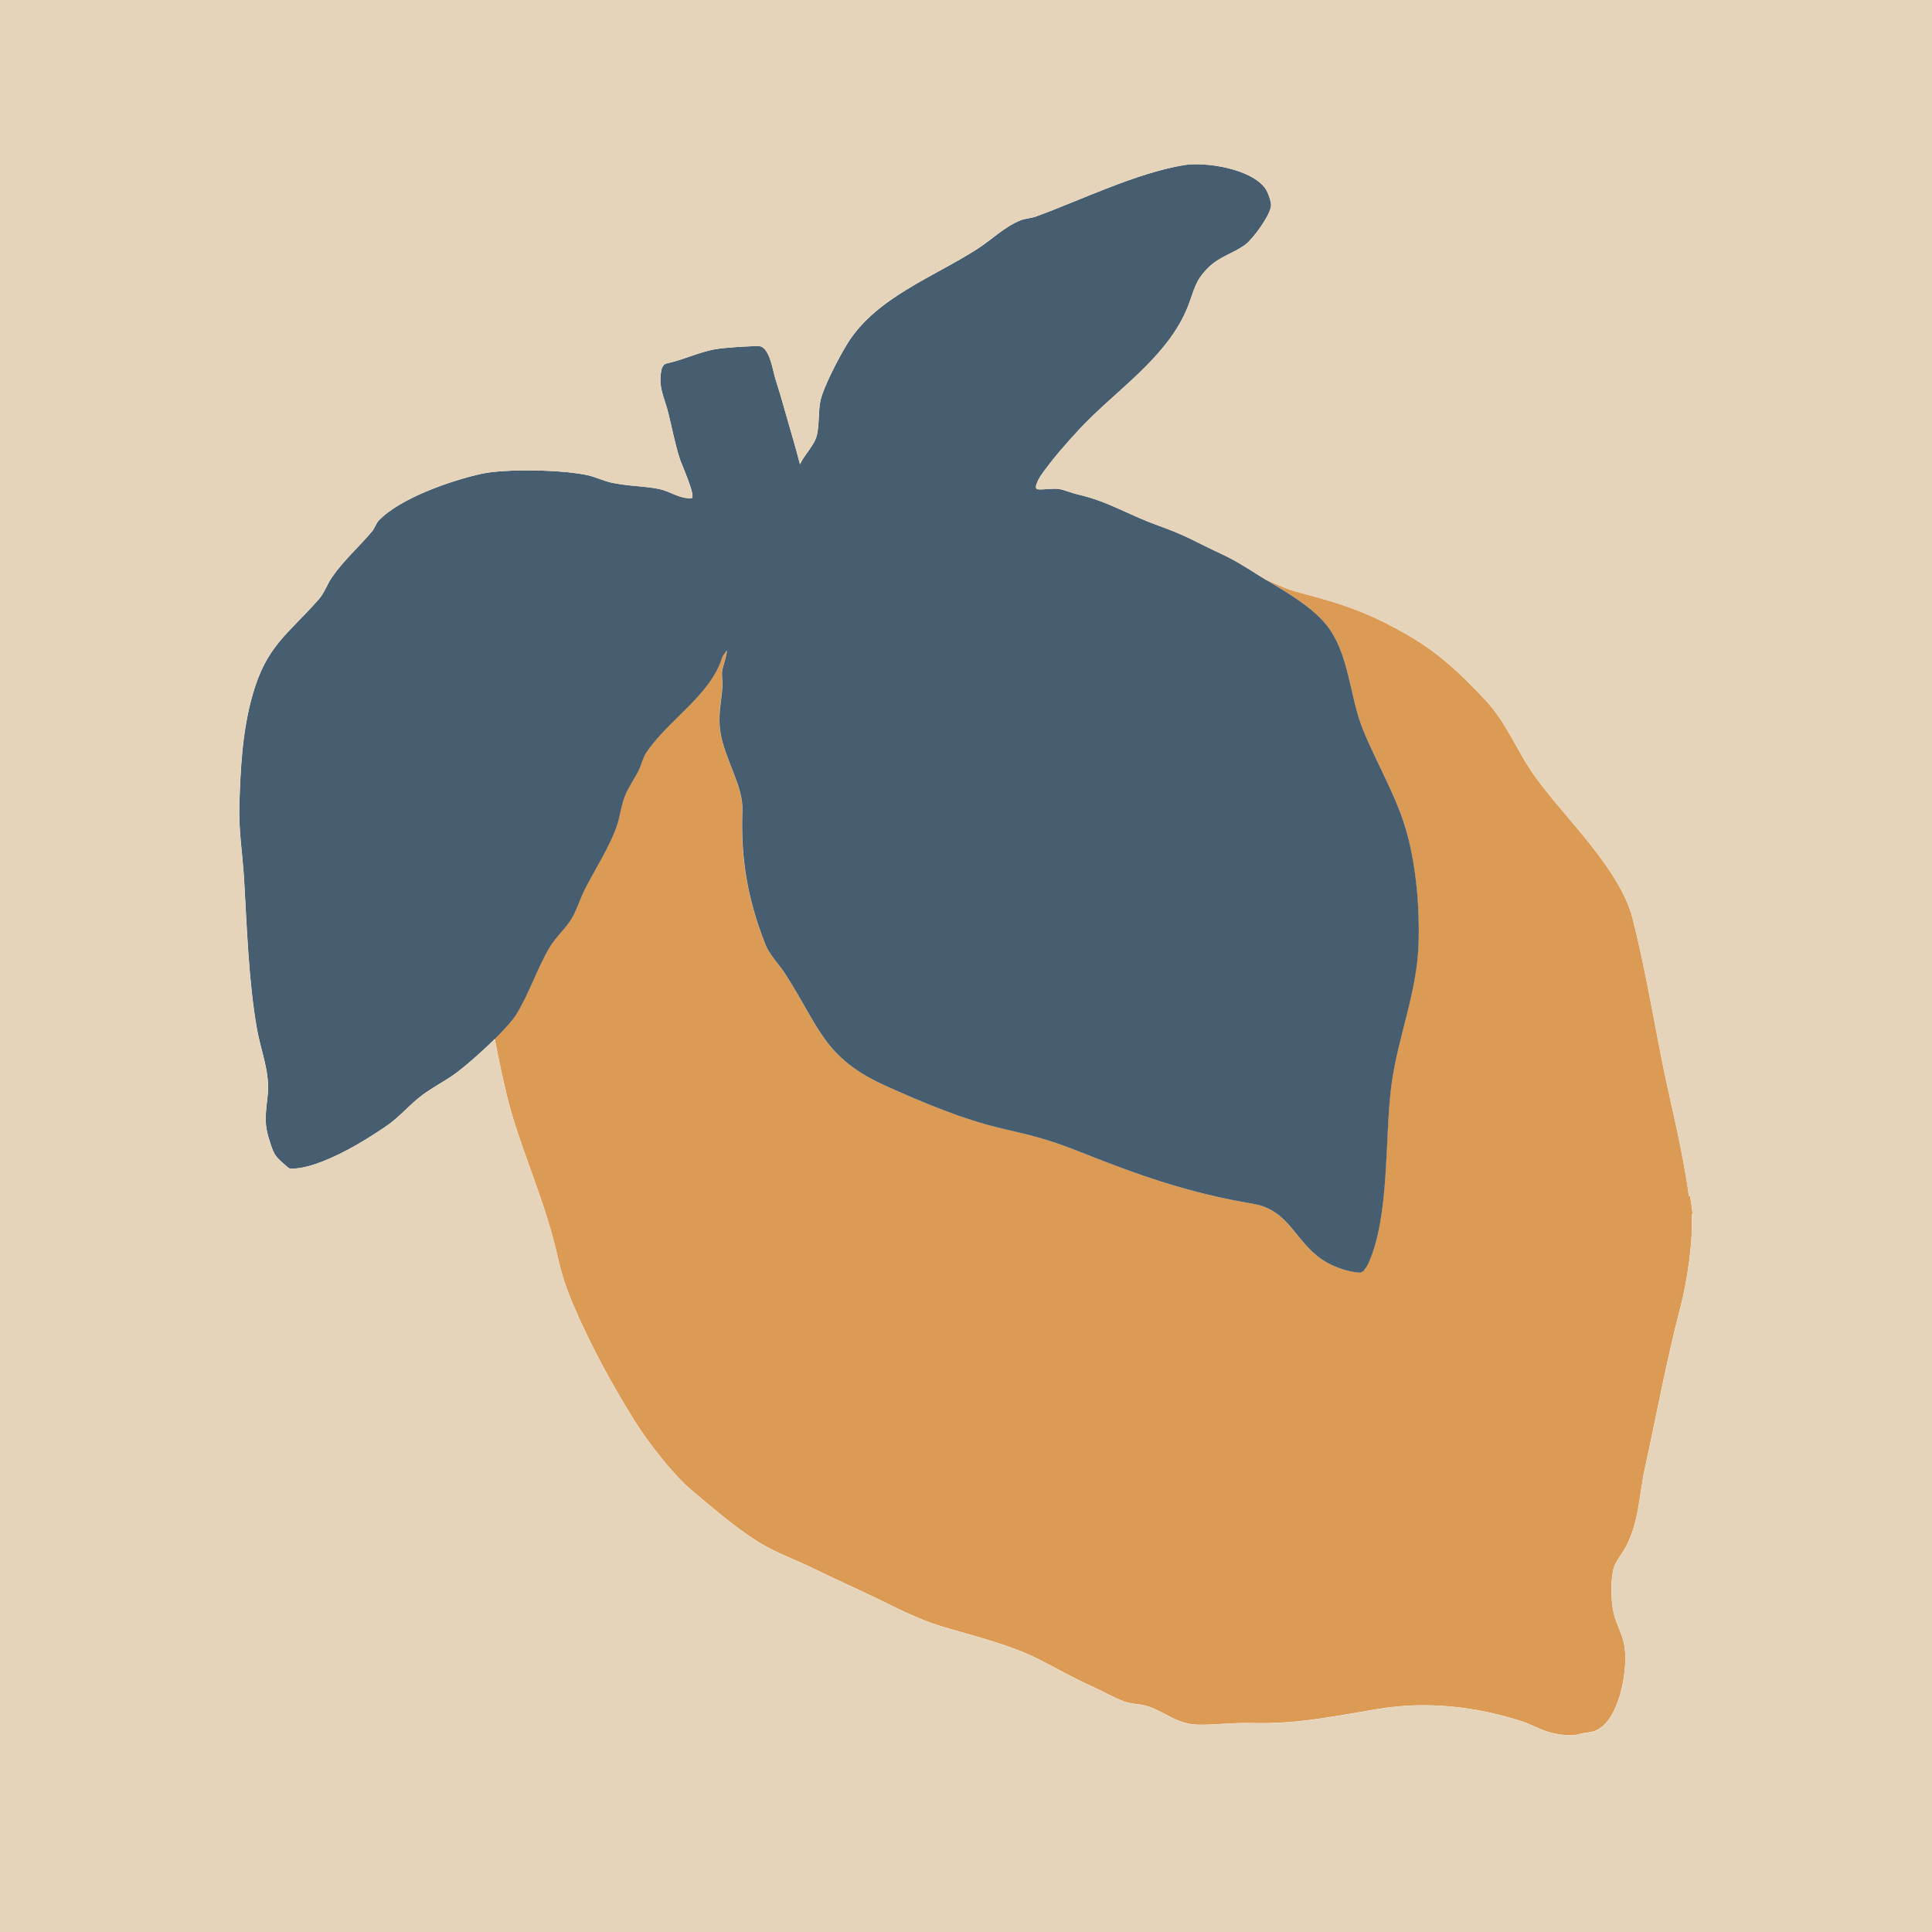
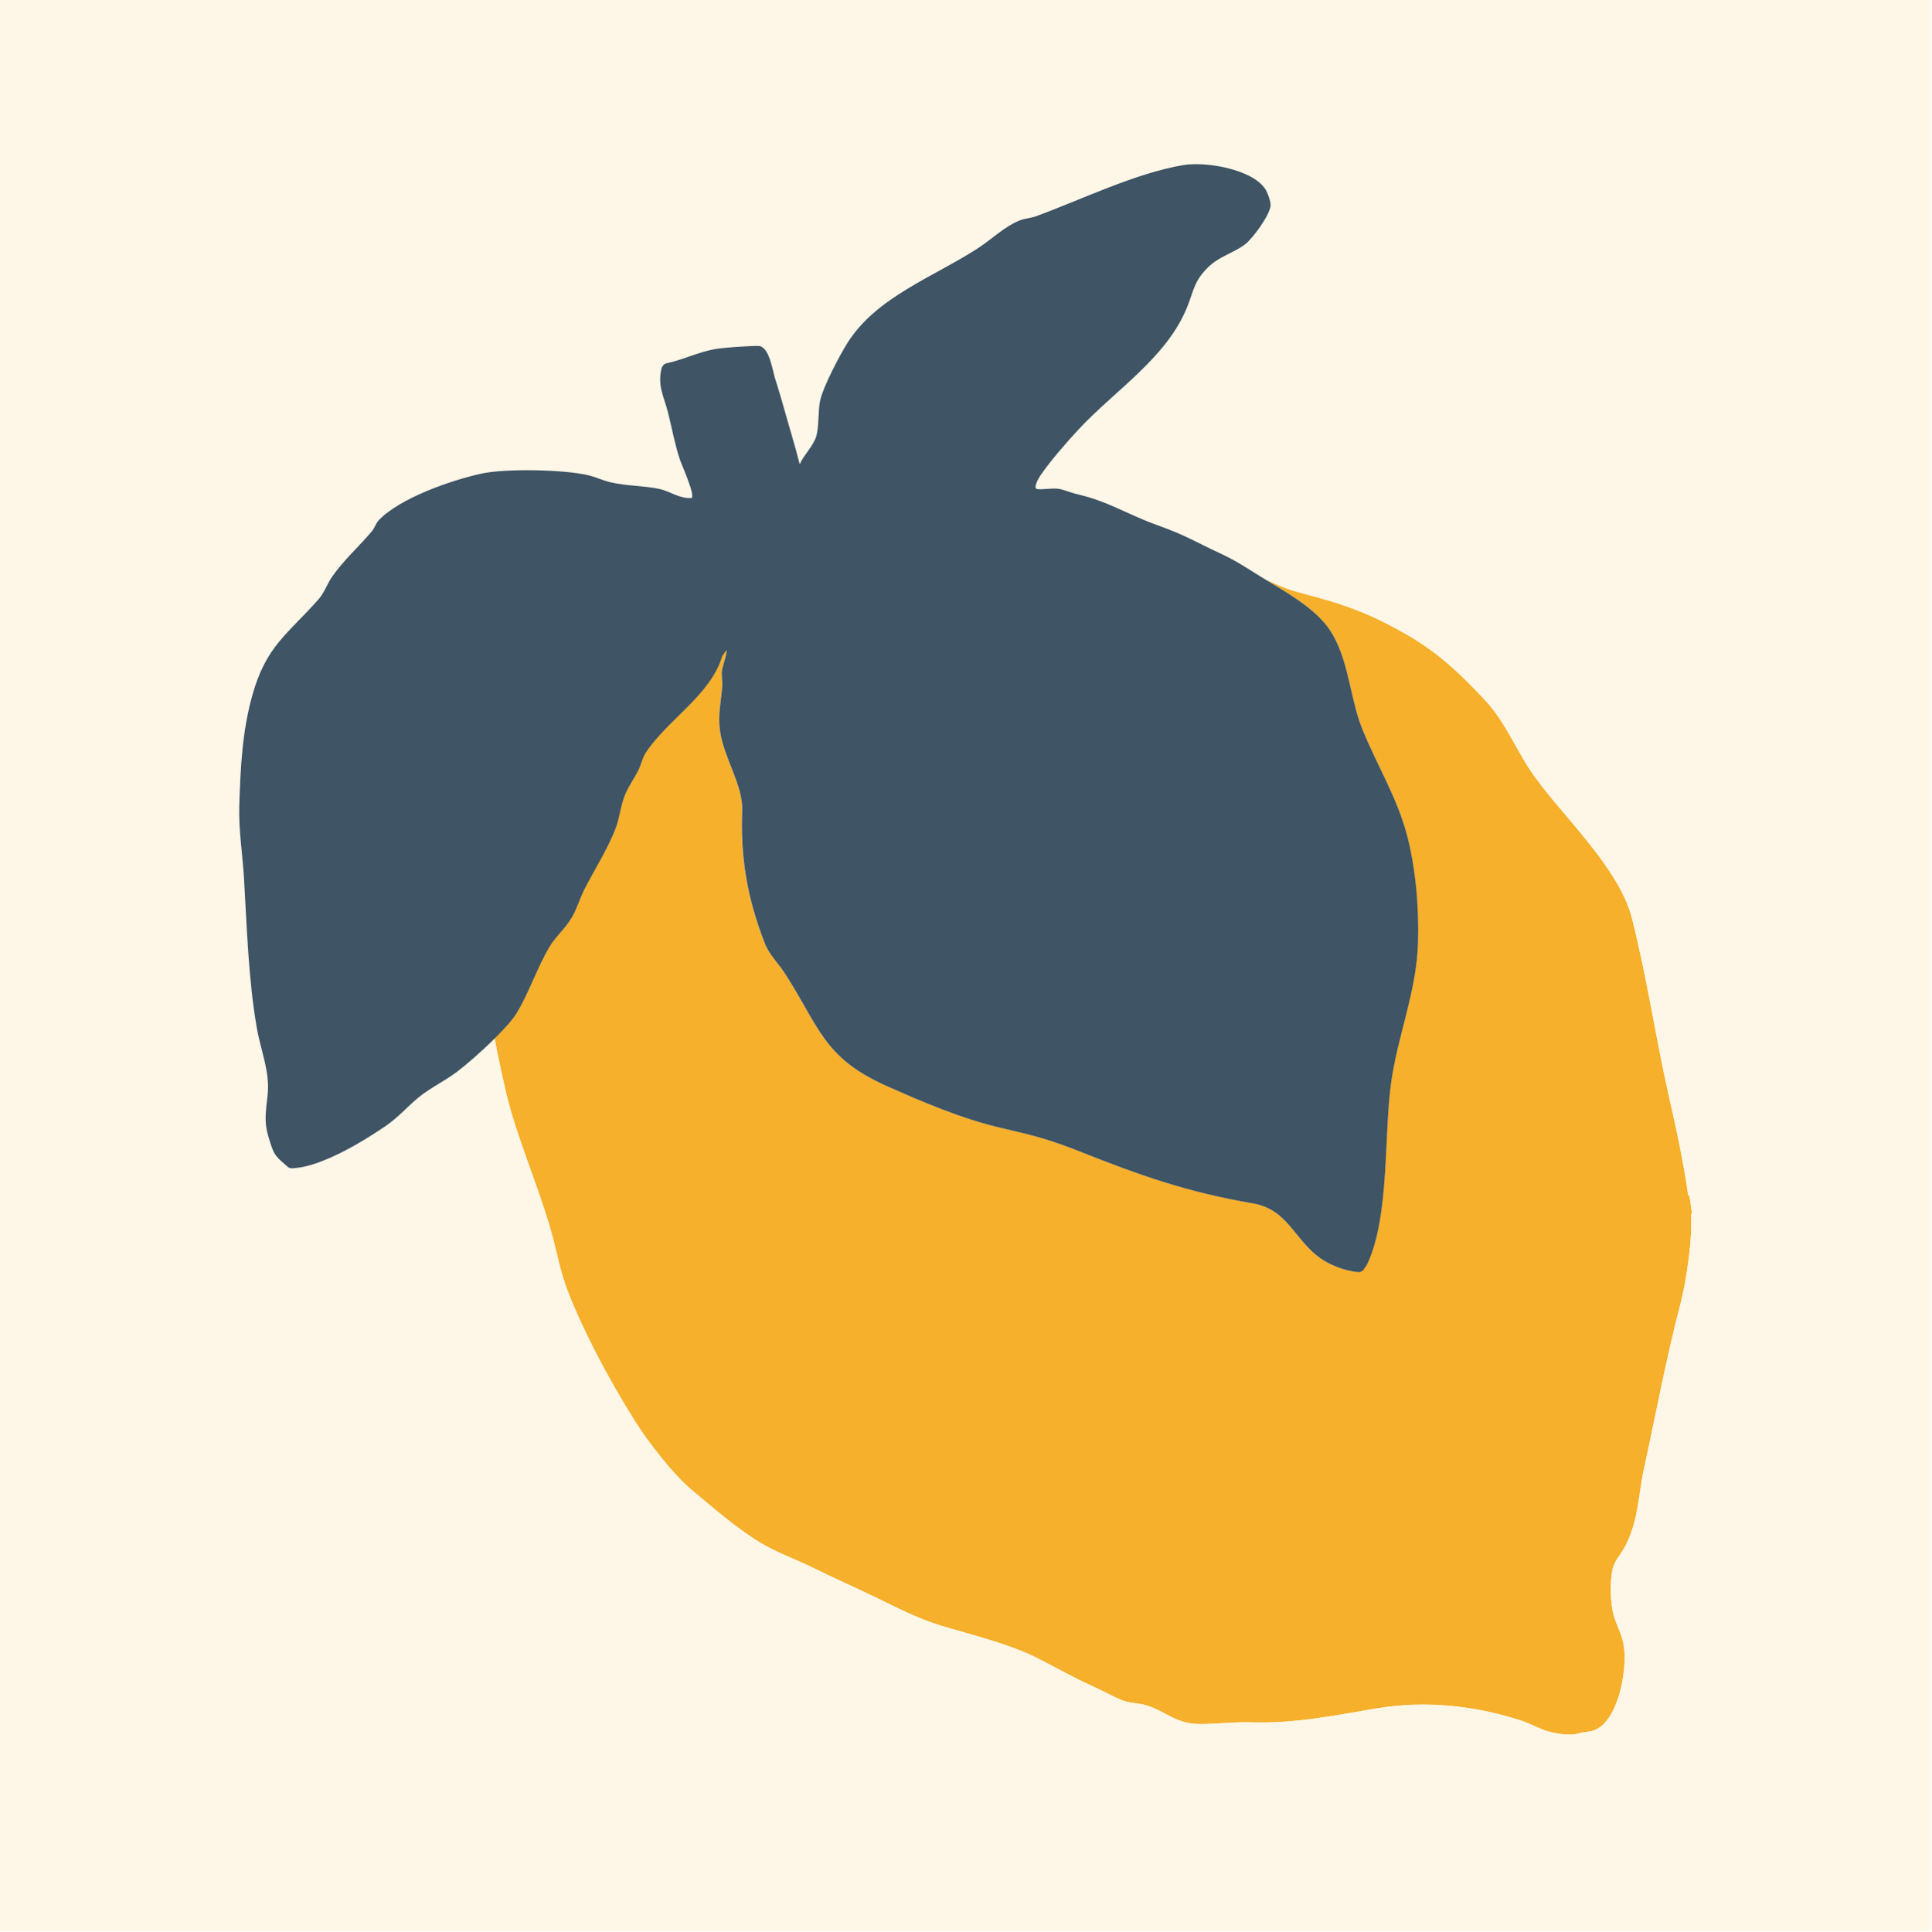
- <svg xmlns="http://www.w3.org/2000/svg" id="Capa_1" data-name="Capa 1" width="20cm" height="20cm" viewBox="0 0 566.93 566.93">
-   <path d="M496.35,353.64l-.4-2.71-.34.05c-1.37-9.88-3.49-19.5-5.68-29.17-3.9-17.25-6.46-35.04-10.82-52.16-3.76-14.76-19.73-29.37-28.62-41.71-5.37-7.46-8.22-15.66-14.6-22.48-7.23-7.74-13.67-13.86-22.95-19.2-9.23-5.31-16.18-8.14-26.44-10.97-8.6-2.37-7.04-1.69-15.1-5.21,6.05,3.68,13.12,7.7,17.49,12.9,7.01,8.34,7.03,21.02,10.93,30.81,4.11,10.3,10.27,20.26,13.11,31.03,2.66,10.08,3.61,21.39,3.31,31.79-.42,14.62-6.03,27.37-7.95,41.57-2.08,15.36-.4,38.84-6.92,52.8-.35.75-.92,1.27-1.28,1.99l-.93.45c-3.54-.08-8.31-1.85-11.26-3.85-7.98-5.41-9.69-14.55-20.19-16.34-19.08-3.26-32.91-8.12-50.81-15.24-8.85-3.52-13.71-4.75-22.94-6.87-11.44-2.63-23.53-7.75-34.21-12.57-18.25-8.22-19.39-17.43-29.5-33-1.9-2.93-4.44-5.25-5.78-8.66-5.2-13.27-7.18-25.1-6.65-39.06.27-7.32-5.32-15.23-6.48-23.16-.73-4.97.31-8.66.63-13.33.1-1.49-.32-3.17-.04-4.87.09-.51,1.68-5.46,1.24-5.58l-1.22,1.74c-3.27,11.29-16.13,18.69-22.45,28.36-.88,1.34-1.49,3.89-2.21,5.25-1.2,2.3-2.69,4.37-3.73,6.78-1.36,3.13-1.6,6.66-2.78,9.85-2.32,6.25-6.25,12.27-9.27,18.19-1.24,2.43-2.22,5.78-3.73,8.32-1.87,3.15-4.65,5.45-6.5,8.53-3.51,5.85-6.1,13.68-9.71,19.57-1.17,1.9-3.61,4.6-6.39,7.35h0c1,5.38,3.12,15.53,4.7,21,3.96,13.72,9.95,26.83,13.24,40.79,1.48,6.28,2.31,9.68,4.93,15.86,5.07,11.95,11.38,23.56,18.3,34.63,3.8,6.07,11.28,15.77,16.68,20.25,6.12,5.08,12.86,11.04,19.93,15.36,5.08,3.1,10.47,4.91,15.82,7.56,5.8,2.87,11.96,5.58,17.88,8.44,6.36,3.07,12.64,6.38,19.43,8.45,9.03,2.75,19.87,5.29,28.19,9.46,5.69,2.85,10.54,5.72,16.69,8.46,2.76,1.23,5.93,3.09,8.81,4.16,2.2.82,4.8.72,6.91,1.4,5.61,1.82,8.64,5.4,15.27,5.45,5.02.04,9.86-.65,15.21-.5,13.47.38,24.26-1.99,37.27-4.14,14.15-2.33,28.7-.76,42.38,3.72,2.53.83,4.78,2.21,7.34,2.98,2.34.71,4.82,1.08,7.28,1.04,1.01-.02,1.71-.32,2.65-.53,1.3-.29,2.6-.26,3.88-.74,7.17-2.69,9.69-17.64,8.79-24.29-.49-3.67-1.68-5.4-2.76-8.55-1.32-3.84-1.48-10.59-.59-14.54.55-2.41,2.52-4.42,3.68-6.65,3.95-7.62,3.81-14.86,5.57-22.98,3.45-15.82,6.38-31.81,10.49-47.5,1.89-7.22,3.78-19.67,3.24-27.05l.34-.05-.4-2.71Z" fill="#dc9b54" />
-   <path d="M412.95,244.83c-2.84-10.77-9-20.73-13.11-31.03-3.91-9.79-3.92-22.47-10.93-30.81-4.37-5.2-11.44-9.22-17.49-12.9-.78-.48-1.55-.95-2.29-1.41-4.14-2.6-6.59-4.21-11.03-6.28-7.89-3.67-9.43-5.01-18.47-8.28-8.96-3.23-14.32-6.97-23.37-9.03-1.77-.4-3.78-1.31-5.42-1.58-1.95-.32-5.1.31-6.4.05-1.27-.26.55-3.36.99-4,3.11-4.5,7.55-9.56,11.26-13.56,10.71-11.52,26-21.06,31.94-36.17,1.86-4.73,1.95-7.34,5.93-11.28,3.4-3.37,7.34-4.14,10.89-6.78,2.28-1.7,7.26-8.53,7.54-11.36.12-1.2-.92-3.98-1.61-5-3.94-5.8-17.51-8.06-24.08-6.94-14.19,2.43-29.78,10.12-43.33,15.07-1.29.47-3.15.57-4.57,1.14-4.58,1.84-8.39,5.65-12.46,8.28-12.9,8.34-29.7,14.26-38.15,27.68-2.33,3.7-7.18,12.92-8.04,17-.65,3.09-.27,7.61-1.17,10.54-.84,2.74-3.64,5.4-4.82,8.07-1.3-5.11-2.86-10.17-4.29-15.26-.93-3.3-1.8-6.35-2.88-9.67-.79-2.45-1.62-8.97-4.51-9.7-.53-.13-1.71-.05-2.32-.03-2.84.11-7.99.42-10.68.86-4.93.82-9.68,3.21-14.57,4.23l-.62.3c-.26.44-.57.65-.7,1.19-1.24,5.25.76,8.29,1.97,13.17,1.12,4.55,1.89,8.84,3.37,13.41.52,1.61,4.59,10.56,3.51,11.42-3.39.35-6.4-1.99-9.5-2.65-4.53-.96-9.54-.83-14.34-1.95-2.09-.49-4.33-1.53-6.42-2.04-7.04-1.71-24.29-2.05-31.36-.52-8.9,1.93-24.07,7.19-30.29,13.76-.7.74-1.31,2.4-1.82,3.01-3.82,4.57-8.46,8.66-11.85,13.56-1.41,2.03-2.26,4.67-3.95,6.58-9.19,10.38-15.35,13.63-19.43,28.16-3,10.66-3.5,21.52-3.84,32.43-.22,7.06.97,14.29,1.39,21.43.84,14.21,1.3,29.91,3.78,43.96,1.21,6.85,3.93,12.79,3.12,19.77-.03.3-.07.6-.1.9-.33,2.9-.72,5.86-.2,8.76.26,1.45.69,2.87,1.15,4.27.42,1.28.84,2.58,1.66,3.67.89,1.17,2.14,2.11,3.22,3.09.2.18.4.35.64.46.68.3,1.66.06,2.38,0,.94-.09,1.87-.29,2.79-.51,1.75-.43,3.46-1.04,5.13-1.71,6.26-2.53,12.11-6.09,17.71-9.84,3.94-2.65,6.37-5.6,9.77-8.44,3.49-2.91,7.78-4.9,11.41-7.63,2.65-1.99,7.23-5.96,11.13-9.83,2.78-2.75,5.22-5.45,6.39-7.35,3.61-5.89,6.2-13.72,9.71-19.57,1.85-3.08,4.63-5.37,6.5-8.53,1.51-2.54,2.49-5.89,3.73-8.32,3.02-5.93,6.95-11.94,9.27-18.19,1.18-3.19,1.42-6.72,2.78-9.85,1.05-2.41,2.53-4.49,3.73-6.78.72-1.37,1.33-3.91,2.21-5.25,6.33-9.67,19.18-17.07,22.45-28.36l1.22-1.74c.44.12-1.16,5.07-1.24,5.58-.29,1.7.14,3.37.04,4.87-.32,4.67-1.36,8.36-.63,13.33,1.16,7.93,6.75,15.83,6.48,23.16-.52,13.96,1.46,25.79,6.65,39.06,1.33,3.41,3.88,5.73,5.78,8.66,10.11,15.57,11.25,24.78,29.5,33,10.69,4.81,22.77,9.94,34.21,12.57,9.23,2.12,14.08,3.35,22.94,6.87,17.91,7.12,31.73,11.98,50.81,15.24,10.5,1.79,12.21,10.94,20.19,16.34,2.95,2,7.72,3.77,11.26,3.85l.93-.45c.36-.72.93-1.24,1.28-1.99,6.52-13.96,4.84-37.44,6.92-52.8,1.92-14.21,7.53-26.95,7.95-41.57.3-10.4-.66-21.71-3.31-31.79Z" fill="#465e70" />
-   <path d="M-.01,566.93h566.96V0H-.01v566.93ZM70.21,236.51c.34-10.91.84-21.77,3.84-32.43,4.09-14.53,10.25-17.78,19.43-28.16,1.69-1.91,2.54-4.55,3.95-6.58,3.39-4.89,8.02-8.99,11.85-13.56.51-.61,1.12-2.27,1.82-3.01,6.22-6.57,21.39-11.83,30.29-13.76,7.06-1.53,24.32-1.19,31.36.52,2.09.51,4.33,1.55,6.42,2.04,4.8,1.12,9.8.99,14.34,1.95,3.1.66,6.12,3,9.5,2.65,1.08-.87-2.99-9.81-3.51-11.42-1.48-4.57-2.24-8.86-3.37-13.41-1.21-4.88-3.21-7.92-1.97-13.17.13-.54.44-.75.7-1.19l.62-.3c4.88-1.02,9.64-3.41,14.57-4.23,2.69-.45,7.84-.75,10.68-.86.62-.02,1.8-.1,2.32.03,2.88.73,3.71,7.25,4.51,9.7,1.07,3.32,1.95,6.37,2.88,9.67,1.44,5.08,2.99,10.15,4.29,15.26,1.18-2.67,3.98-5.33,4.82-8.07.9-2.92.52-7.45,1.17-10.54.86-4.08,5.71-13.3,8.04-17,8.46-13.42,25.25-19.34,38.15-27.68,4.07-2.63,7.88-6.44,12.46-8.28,1.41-.57,3.28-.67,4.57-1.14,13.54-4.94,29.13-12.64,43.33-15.07,6.57-1.12,20.14,1.14,24.08,6.94.69,1.02,1.73,3.8,1.61,5-.28,2.83-5.26,9.67-7.54,11.36-3.55,2.64-7.49,3.41-10.89,6.78-3.98,3.94-4.07,6.55-5.93,11.28-5.94,15.11-21.23,24.65-31.94,36.17-3.71,3.99-8.15,9.05-11.26,13.56-.44.64-2.26,3.75-.99,4,1.3.26,4.45-.36,6.4-.05,1.64.27,3.64,1.17,5.42,1.58,9.05,2.06,14.41,5.8,23.37,9.03,9.04,3.26,10.58,4.61,18.47,8.28,4.45,2.07,6.89,3.67,11.03,6.28.74.47,1.51.94,2.29,1.41,8.06,3.52,6.5,2.84,15.1,5.21,10.25,2.83,17.21,5.66,26.44,10.97,9.28,5.34,15.72,11.46,22.95,19.2,6.38,6.82,9.23,15.02,14.6,22.48,8.89,12.34,24.86,26.95,28.62,41.71,4.36,17.11,6.92,34.91,10.82,52.16,2.19,9.67,4.3,19.29,5.68,29.17l.34-.05.4,2.71.4,2.71-.34.05c.54,7.38-1.35,19.84-3.24,27.05-4.1,15.69-7.04,31.68-10.49,47.5-1.77,8.12-1.62,15.36-5.57,22.98-1.16,2.23-3.13,4.23-3.68,6.65-.89,3.95-.73,10.69.59,14.54,1.09,3.16,2.27,4.89,2.76,8.55.9,6.64-1.62,21.6-8.79,24.29-1.28.48-2.57.45-3.88.74-.94.21-1.65.51-2.65.53-2.46.04-4.94-.33-7.28-1.04-2.56-.77-4.81-2.15-7.34-2.98-13.68-4.48-28.23-6.05-42.38-3.72-13.02,2.15-23.8,4.52-37.27,4.14-5.35-.15-10.19.54-15.21.5-6.63-.05-9.65-3.63-15.27-5.45-2.1-.68-4.7-.59-6.91-1.4-2.89-1.07-6.05-2.93-8.81-4.16-6.14-2.73-11-5.61-16.69-8.46-8.32-4.17-19.16-6.7-28.19-9.46-6.79-2.07-13.07-5.37-19.43-8.45-5.92-2.86-12.08-5.57-17.88-8.44-5.35-2.65-10.74-4.45-15.82-7.56-7.07-4.32-13.81-10.28-19.93-15.36-5.4-4.48-12.89-14.18-16.68-20.25-6.92-11.07-13.23-22.68-18.3-34.63-2.62-6.18-3.45-9.58-4.93-15.86-3.29-13.97-9.28-27.07-13.24-40.79-1.58-5.48-3.7-15.63-4.7-21h0c-3.91,3.87-8.48,7.84-11.13,9.83-3.62,2.72-7.92,4.72-11.41,7.63-3.4,2.83-5.83,5.79-9.77,8.44-5.59,3.75-11.45,7.31-17.71,9.84-1.67.68-3.38,1.28-5.13,1.71-.91.22-1.85.42-2.79.51-.72.07-1.7.31-2.38,0-.24-.11-.44-.28-.64-.46-1.09-.98-2.34-1.92-3.22-3.09-.82-1.09-1.24-2.39-1.66-3.67-.46-1.4-.9-2.82-1.15-4.27-.51-2.9-.13-5.86.2-8.76.03-.3.07-.6.1-.9.81-6.98-1.91-12.93-3.12-19.77-2.47-14.06-2.94-29.75-3.78-43.96-.42-7.14-1.61-14.37-1.39-21.43Z" fill="#e6d4ba" />
+ <svg xmlns="http://www.w3.org/2000/svg" viewBox="0 0 566.93 566.93">
+   <g id="zone-1" data-color-id="YL001">
+     <path d="M496.35,353.64l-.4-2.71-.34.05c-1.37-9.88-3.49-19.5-5.68-29.17-3.9-17.25-6.46-35.04-10.82-52.16-3.76-14.76-19.73-29.37-28.62-41.71-5.37-7.46-8.22-15.66-14.6-22.48-7.23-7.74-13.67-13.86-22.95-19.2-9.23-5.31-16.18-8.14-26.44-10.97-8.6-2.37-7.04-1.69-15.1-5.21,6.05,3.68,13.12,7.7,17.49,12.9,7.01,8.34,7.03,21.02,10.93,30.81,4.11,10.3,10.27,20.26,13.11,31.03,2.66,10.08,3.61,21.39,3.31,31.79-.42,14.62-6.03,27.37-7.95,41.57-2.08,15.36-.4,38.84-6.92,52.8-.35.75-.92,1.27-1.28,1.99l-.93.45c-3.54-.08-8.31-1.85-11.26-3.85-7.98-5.41-9.69-14.55-20.19-16.34-19.08-3.26-32.91-8.12-50.81-15.24-8.85-3.52-13.71-4.75-22.94-6.87-11.44-2.63-23.53-7.75-34.21-12.57-18.25-8.22-19.39-17.43-29.5-33-1.9-2.93-4.44-5.25-5.78-8.66-5.2-13.27-7.18-25.1-6.65-39.06.27-7.32-5.32-15.23-6.48-23.16-.73-4.97.31-8.66.63-13.33.1-1.49-.32-3.17-.04-4.87.09-.51,1.68-5.46,1.24-5.58l-1.22,1.74c-3.27,11.29-16.13,18.69-22.45,28.36-.88,1.34-1.49,3.89-2.21,5.25-1.2,2.3-2.69,4.37-3.73,6.78-1.36,3.13-1.6,6.66-2.78,9.85-2.32,6.25-6.25,12.27-9.27,18.19-1.24,2.43-2.22,5.78-3.73,8.32-1.87,3.15-4.65,5.45-6.5,8.53-3.51,5.85-6.1,13.68-9.71,19.57-1.17,1.9-3.61,4.6-6.39,7.35h0c1,5.38,3.12,15.53,4.7,21,3.96,13.72,9.95,26.83,13.24,40.79,1.48,6.28,2.31,9.68,4.93,15.86,5.07,11.95,11.38,23.56,18.3,34.63,3.8,6.07,11.28,15.77,16.68,20.25,6.12,5.08,12.86,11.04,19.93,15.36,5.08,3.1,10.47,4.91,15.82,7.56,5.8,2.87,11.96,5.58,17.88,8.44,6.36,3.07,12.64,6.38,19.43,8.45,9.03,2.75,19.87,5.29,28.19,9.46,5.69,2.85,10.54,5.72,16.69,8.46,2.76,1.23,5.93,3.09,8.81,4.16,2.2.82,4.8.72,6.91,1.4,5.61,1.82,8.64,5.4,15.27,5.45,5.02.04,9.86-.65,15.21-.5,13.47.38,24.26-1.99,37.27-4.14,14.15-2.33,28.7-.76,42.38,3.72,2.53.83,4.78,2.21,7.34,2.98,2.34.71,4.82,1.08,7.28,1.04,1.01-.02,1.71-.32,2.65-.53,1.3-.29,2.6-.26,3.88-.74,7.17-2.69,9.69-17.64,8.79-24.29-.49-3.67-1.68-5.4-2.76-8.55-1.32-3.84-1.48-10.59-.59-14.54.55-2.41,2.52-4.42,3.68-6.65,3.95-7.62,3.81-14.86,5.57-22.98,3.45-15.82,6.38-31.81,10.49-47.5,1.89-7.22,3.78-19.67,3.24-27.05l.34-.05-.4-2.71Z" fill="#f6b02c" />
+   </g>
+   <g id="zone-2" data-color-id="YL008">
+     <path d="M-.01,566.93h566.96V0H-.01v566.93ZM70.21,236.51c.34-10.91.84-21.77,3.84-32.43,4.09-14.53,10.25-17.78,19.43-28.16,1.69-1.91,2.54-4.55,3.95-6.58,3.39-4.89,8.02-8.99,11.85-13.56.51-.61,1.12-2.27,1.82-3.01,6.22-6.57,21.39-11.83,30.29-13.76,7.06-1.53,24.32-1.19,31.36.52,2.09.51,4.33,1.55,6.42,2.04,4.8,1.12,9.8.99,14.34,1.95,3.1.66,6.12,3,9.5,2.65,1.08-.87-2.99-9.81-3.51-11.42-1.48-4.57-2.24-8.86-3.37-13.41-1.21-4.88-3.21-7.92-1.97-13.17.13-.54.44-.75.7-1.19l.62-.3c4.88-1.02,9.64-3.41,14.57-4.23,2.69-.45,7.84-.75,10.68-.86.62-.02,1.8-.1,2.32.03,2.88.73,3.71,7.25,4.51,9.7,1.07,3.32,1.95,6.37,2.88,9.67,1.44,5.08,2.99,10.15,4.29,15.26,1.18-2.67,3.98-5.33,4.82-8.07.9-2.92.52-7.45,1.17-10.54.86-4.08,5.71-13.3,8.04-17,8.46-13.42,25.25-19.34,38.15-27.68,4.07-2.63,7.88-6.44,12.46-8.28,1.41-.57,3.28-.67,4.57-1.14,13.54-4.94,29.13-12.64,43.33-15.07,6.57-1.12,20.14,1.14,24.08,6.94.69,1.02,1.73,3.8,1.61,5-.28,2.83-5.26,9.67-7.54,11.36-3.55,2.64-7.49,3.41-10.89,6.78-3.98,3.94-4.07,6.55-5.93,11.28-5.94,15.11-21.23,24.65-31.94,36.17-3.71,3.99-8.15,9.05-11.26,13.56-.44.64-2.26,3.75-.99,4,1.3.26,4.45-.36,6.4-.05,1.64.27,3.64,1.17,5.42,1.58,9.05,2.06,14.41,5.8,23.37,9.03,9.04,3.26,10.58,4.61,18.47,8.28,4.45,2.07,6.89,3.67,11.03,6.28.74.47,1.51.94,2.29,1.41,8.06,3.52,6.5,2.84,15.1,5.21,10.25,2.83,17.21,5.66,26.44,10.97,9.28,5.34,15.72,11.46,22.95,19.2,6.38,6.82,9.23,15.02,14.6,22.48,8.89,12.34,24.86,26.95,28.62,41.71,4.36,17.11,6.92,34.91,10.82,52.16,2.19,9.67,4.3,19.29,5.68,29.17l.34-.05.4,2.71.4,2.71-.34.05c.54,7.38-1.35,19.84-3.24,27.05-4.1,15.69-7.04,31.68-10.49,47.5-1.77,8.12-1.62,15.36-5.57,22.98-1.16,2.23-3.13,4.23-3.68,6.65-.89,3.95-.73,10.69.59,14.54,1.09,3.16,2.27,4.89,2.76,8.55.9,6.64-1.62,21.6-8.79,24.29-1.28.48-2.57.45-3.88.74-.94.21-1.65.51-2.65.53-2.46.04-4.94-.33-7.28-1.04-2.56-.77-4.81-2.15-7.34-2.98-13.68-4.48-28.23-6.05-42.38-3.72-13.02,2.15-23.8,4.52-37.27,4.14-5.35-.15-10.19.54-15.21.5-6.63-.05-9.65-3.63-15.27-5.45-2.1-.68-4.7-.59-6.91-1.4-2.89-1.07-6.05-2.93-8.81-4.16-6.14-2.73-11-5.61-16.69-8.46-8.32-4.17-19.16-6.7-28.19-9.46-6.79-2.07-13.07-5.37-19.43-8.45-5.92-2.86-12.08-5.57-17.88-8.44-5.35-2.65-10.74-4.45-15.82-7.56-7.07-4.32-13.81-10.28-19.93-15.36-5.4-4.48-12.89-14.18-16.68-20.25-6.92-11.07-13.23-22.68-18.3-34.63-2.62-6.18-3.45-9.58-4.93-15.86-3.29-13.97-9.28-27.07-13.24-40.79-1.58-5.48-3.7-15.63-4.7-21h0c-3.91,3.87-8.48,7.84-11.13,9.83-3.62,2.72-7.92,4.72-11.41,7.63-3.4,2.83-5.83,5.79-9.77,8.44-5.59,3.75-11.45,7.31-17.71,9.84-1.67.68-3.38,1.28-5.13,1.71-.91.22-1.85.42-2.79.51-.72.07-1.7.31-2.38,0-.24-.11-.44-.28-.64-.46-1.09-.98-2.34-1.92-3.22-3.09-.82-1.09-1.24-2.39-1.66-3.67-.46-1.4-.9-2.82-1.15-4.27-.51-2.9-.13-5.86.2-8.76.03-.3.07-.6.1-.9.81-6.98-1.91-12.93-3.12-19.77-2.47-14.06-2.94-29.75-3.78-43.96-.42-7.14-1.61-14.37-1.39-21.43Z" fill="#fef6e7" />
+   </g>
+   <g id="zone-3" data-color-id="GN026">
+   </g>
+   <g id="zone-4" data-color-id="RD001">
+   </g>
+   <g id="zone-5" data-color-id="RD005">
+   </g>
+   <g id="zone-6" data-color-id="GN008">
+   </g>
+   <g id="zone-7" data-color-id="BL027">
+     <path d="M412.95,244.83c-2.84-10.77-9-20.73-13.11-31.03-3.91-9.79-3.92-22.47-10.93-30.81-4.37-5.2-11.44-9.22-17.49-12.9-.78-.48-1.55-.95-2.29-1.41-4.14-2.6-6.59-4.21-11.03-6.28-7.89-3.67-9.43-5.01-18.47-8.28-8.96-3.23-14.32-6.97-23.37-9.03-1.77-.4-3.78-1.31-5.42-1.58-1.95-.32-5.1.31-6.4.05-1.27-.26.55-3.36.99-4,3.11-4.5,7.55-9.56,11.26-13.56,10.71-11.52,26-21.06,31.94-36.17,1.86-4.73,1.95-7.34,5.93-11.28,3.4-3.37,7.34-4.14,10.89-6.78,2.28-1.7,7.26-8.53,7.54-11.36.12-1.2-.92-3.98-1.61-5-3.94-5.8-17.51-8.06-24.08-6.94-14.19,2.43-29.78,10.12-43.33,15.07-1.29.47-3.15.57-4.57,1.14-4.58,1.84-8.39,5.65-12.46,8.28-12.9,8.34-29.7,14.26-38.15,27.68-2.33,3.7-7.18,12.92-8.04,17-.65,3.09-.27,7.61-1.17,10.54-.84,2.74-3.64,5.4-4.82,8.07-1.3-5.11-2.86-10.17-4.29-15.26-.93-3.3-1.8-6.35-2.88-9.67-.79-2.45-1.62-8.97-4.51-9.7-.53-.13-1.71-.05-2.32-.03-2.84.11-7.99.42-10.68.86-4.93.82-9.68,3.21-14.57,4.23l-.62.3c-.26.44-.57.65-.7,1.19-1.24,5.25.76,8.29,1.97,13.17,1.12,4.55,1.89,8.84,3.37,13.41.52,1.61,4.59,10.56,3.51,11.42-3.39.35-6.4-1.99-9.5-2.65-4.53-.96-9.54-.83-14.34-1.95-2.09-.49-4.33-1.53-6.42-2.04-7.04-1.71-24.29-2.05-31.36-.52-8.9,1.93-24.07,7.19-30.29,13.76-.7.74-1.31,2.4-1.82,3.01-3.82,4.57-8.46,8.66-11.85,13.56-1.41,2.03-2.26,4.67-3.95,6.58-9.19,10.38-15.35,13.63-19.43,28.16-3,10.66-3.5,21.52-3.84,32.43-.22,7.06.97,14.29,1.39,21.43.84,14.21,1.3,29.91,3.78,43.96,1.21,6.85,3.93,12.79,3.12,19.77-.03.3-.07.6-.1.9-.33,2.9-.72,5.86-.2,8.76.26,1.45.69,2.87,1.15,4.27.42,1.28.84,2.58,1.66,3.67.89,1.17,2.14,2.11,3.22,3.09.2.18.4.35.64.46.68.3,1.66.06,2.38,0,.94-.09,1.87-.29,2.79-.51,1.75-.43,3.46-1.04,5.13-1.71,6.26-2.53,12.11-6.09,17.71-9.84,3.94-2.65,6.37-5.6,9.77-8.44,3.49-2.91,7.78-4.9,11.41-7.63,2.65-1.99,7.23-5.96,11.13-9.83,2.78-2.75,5.22-5.45,6.39-7.35,3.61-5.89,6.2-13.72,9.71-19.57,1.85-3.08,4.63-5.37,6.5-8.53,1.51-2.54,2.49-5.89,3.73-8.32,3.02-5.93,6.95-11.94,9.27-18.19,1.18-3.19,1.42-6.72,2.78-9.85,1.05-2.41,2.53-4.49,3.73-6.78.72-1.37,1.33-3.91,2.21-5.25,6.33-9.67,19.18-17.07,22.45-28.36l1.22-1.74c.44.12-1.16,5.07-1.24,5.58-.29,1.7.14,3.37.04,4.87-.32,4.67-1.36,8.36-.63,13.33,1.16,7.93,6.75,15.83,6.48,23.16-.52,13.96,1.46,25.79,6.65,39.06,1.33,3.41,3.88,5.73,5.78,8.66,10.11,15.57,11.25,24.78,29.5,33,10.69,4.81,22.77,9.94,34.21,12.57,9.23,2.12,14.08,3.35,22.94,6.87,17.91,7.12,31.73,11.98,50.81,15.24,10.5,1.79,12.21,10.94,20.19,16.34,2.95,2,7.72,3.77,11.26,3.85l.93-.45c.36-.72.93-1.24,1.28-1.99,6.52-13.96,4.84-37.44,6.92-52.8,1.92-14.21,7.53-26.95,7.95-41.57.3-10.4-.66-21.71-3.31-31.79Z" fill="#3f5464" />
+   </g>
</svg>
